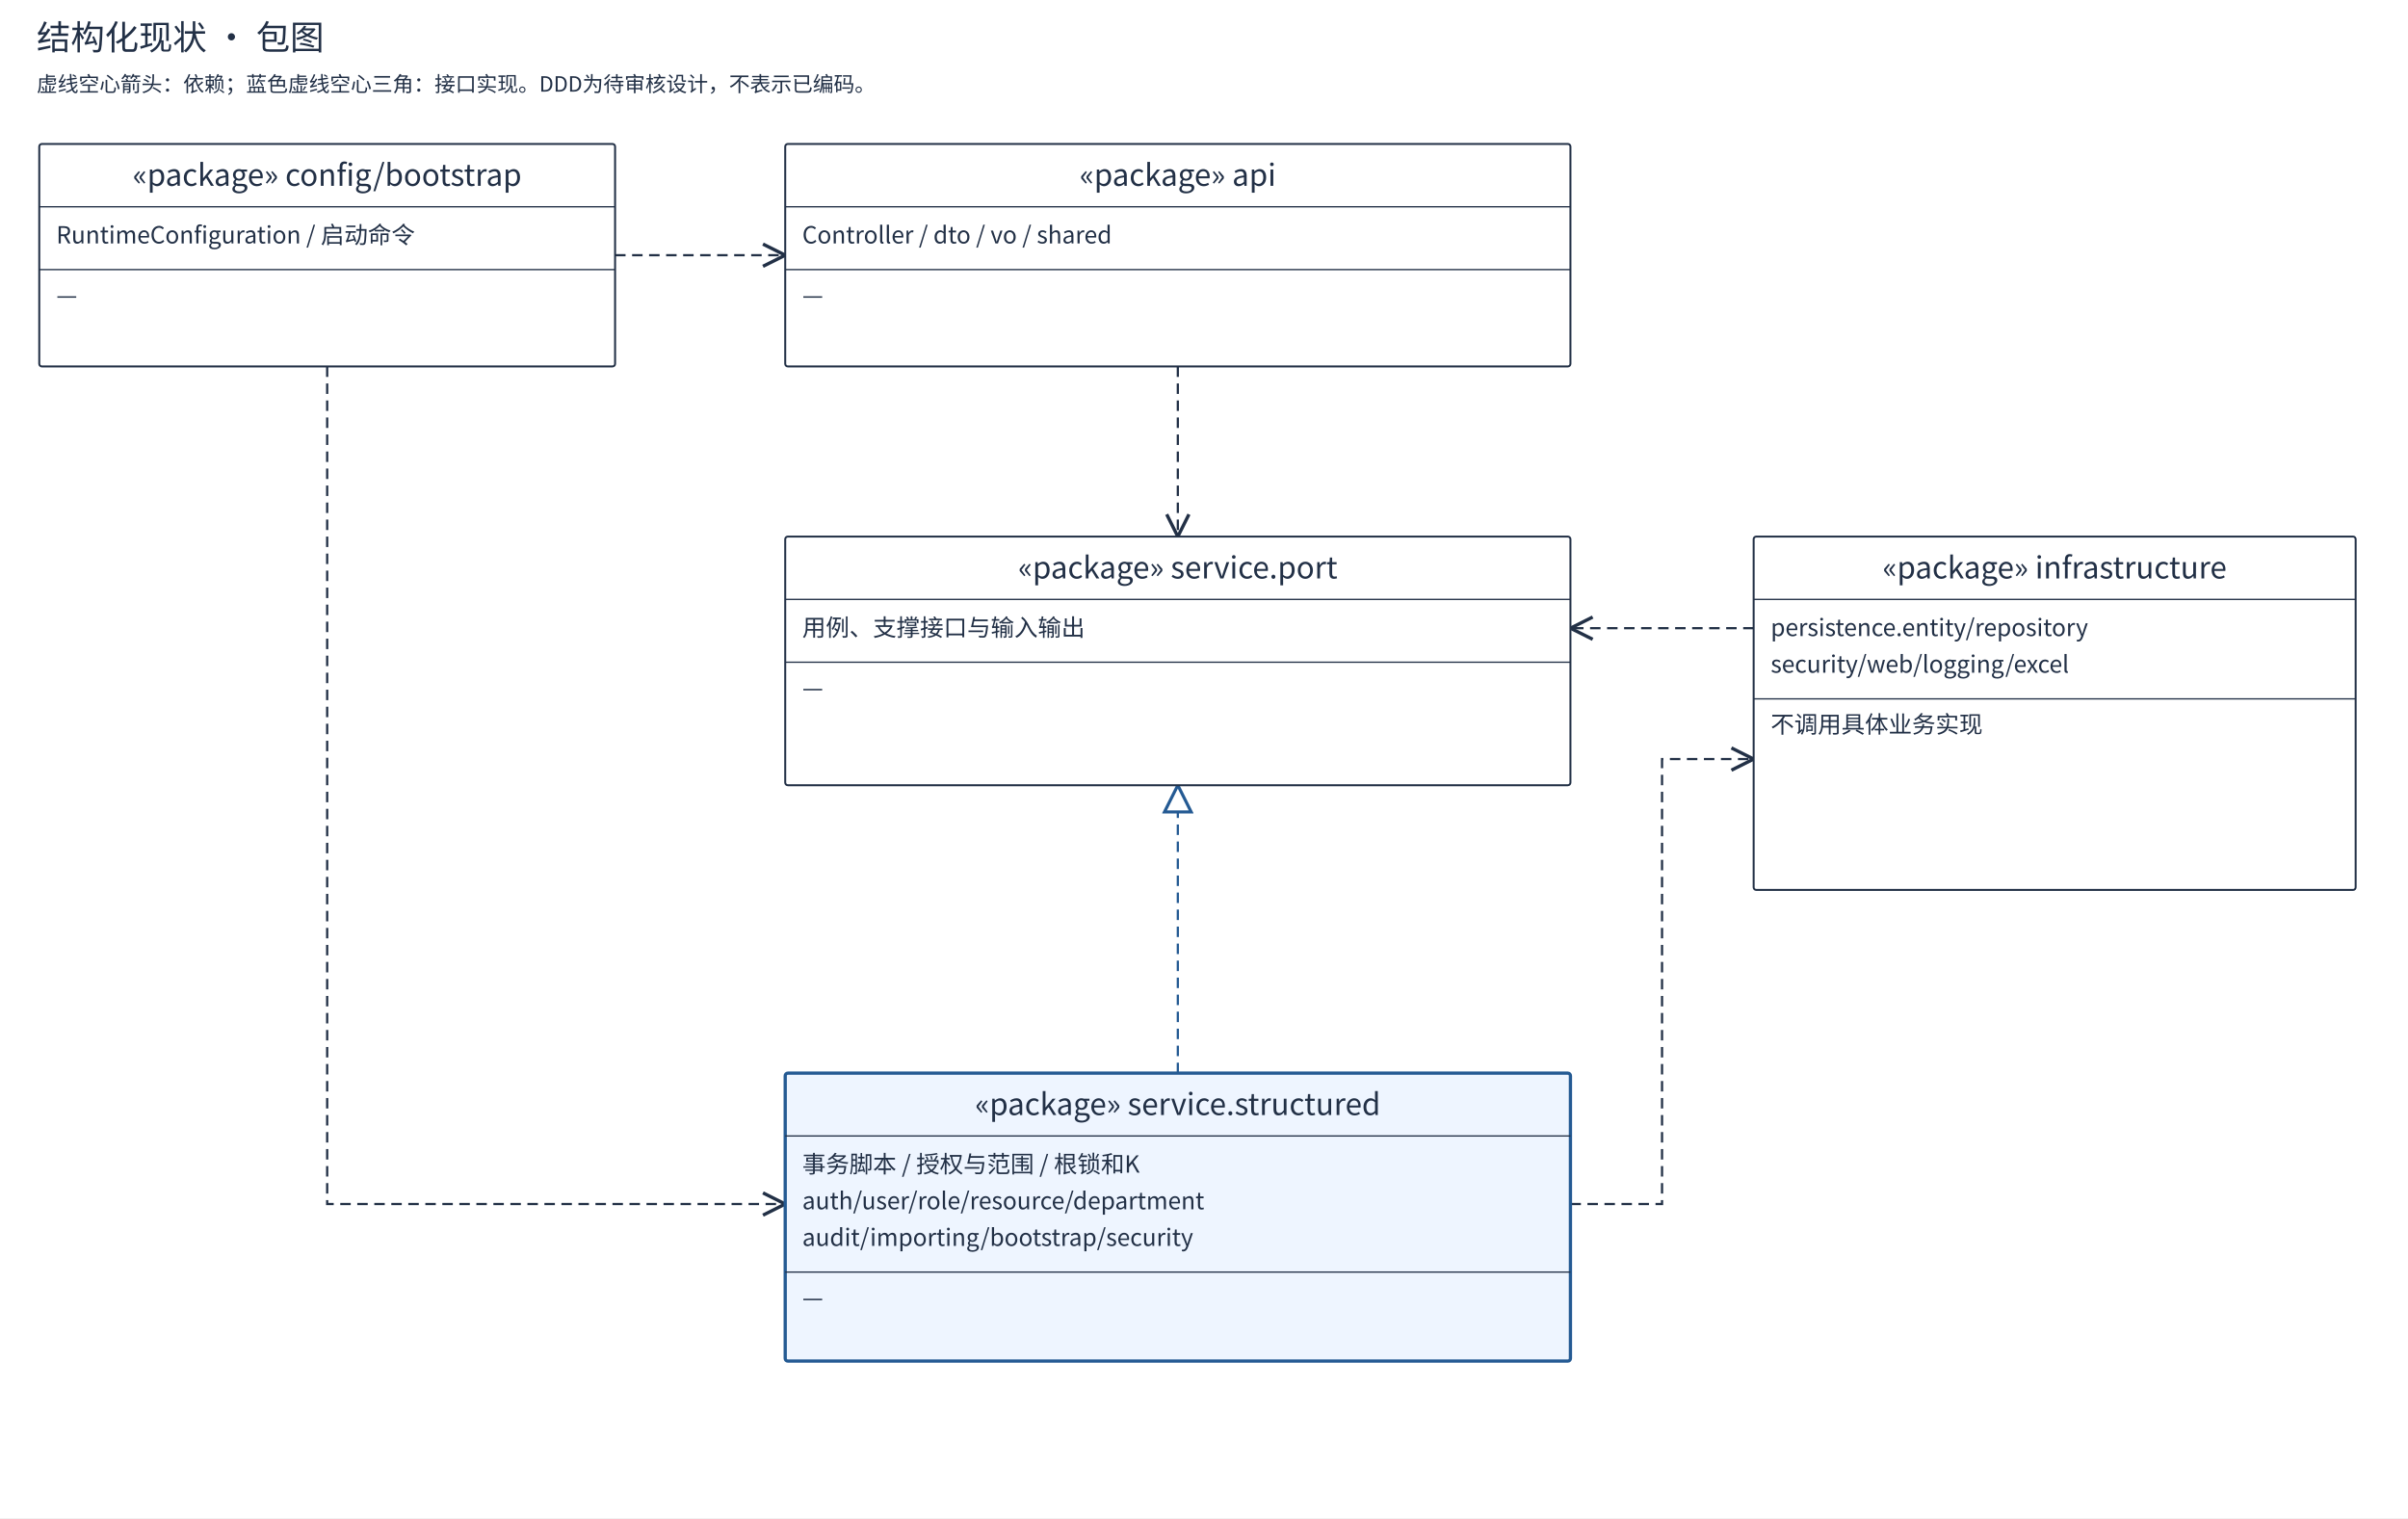
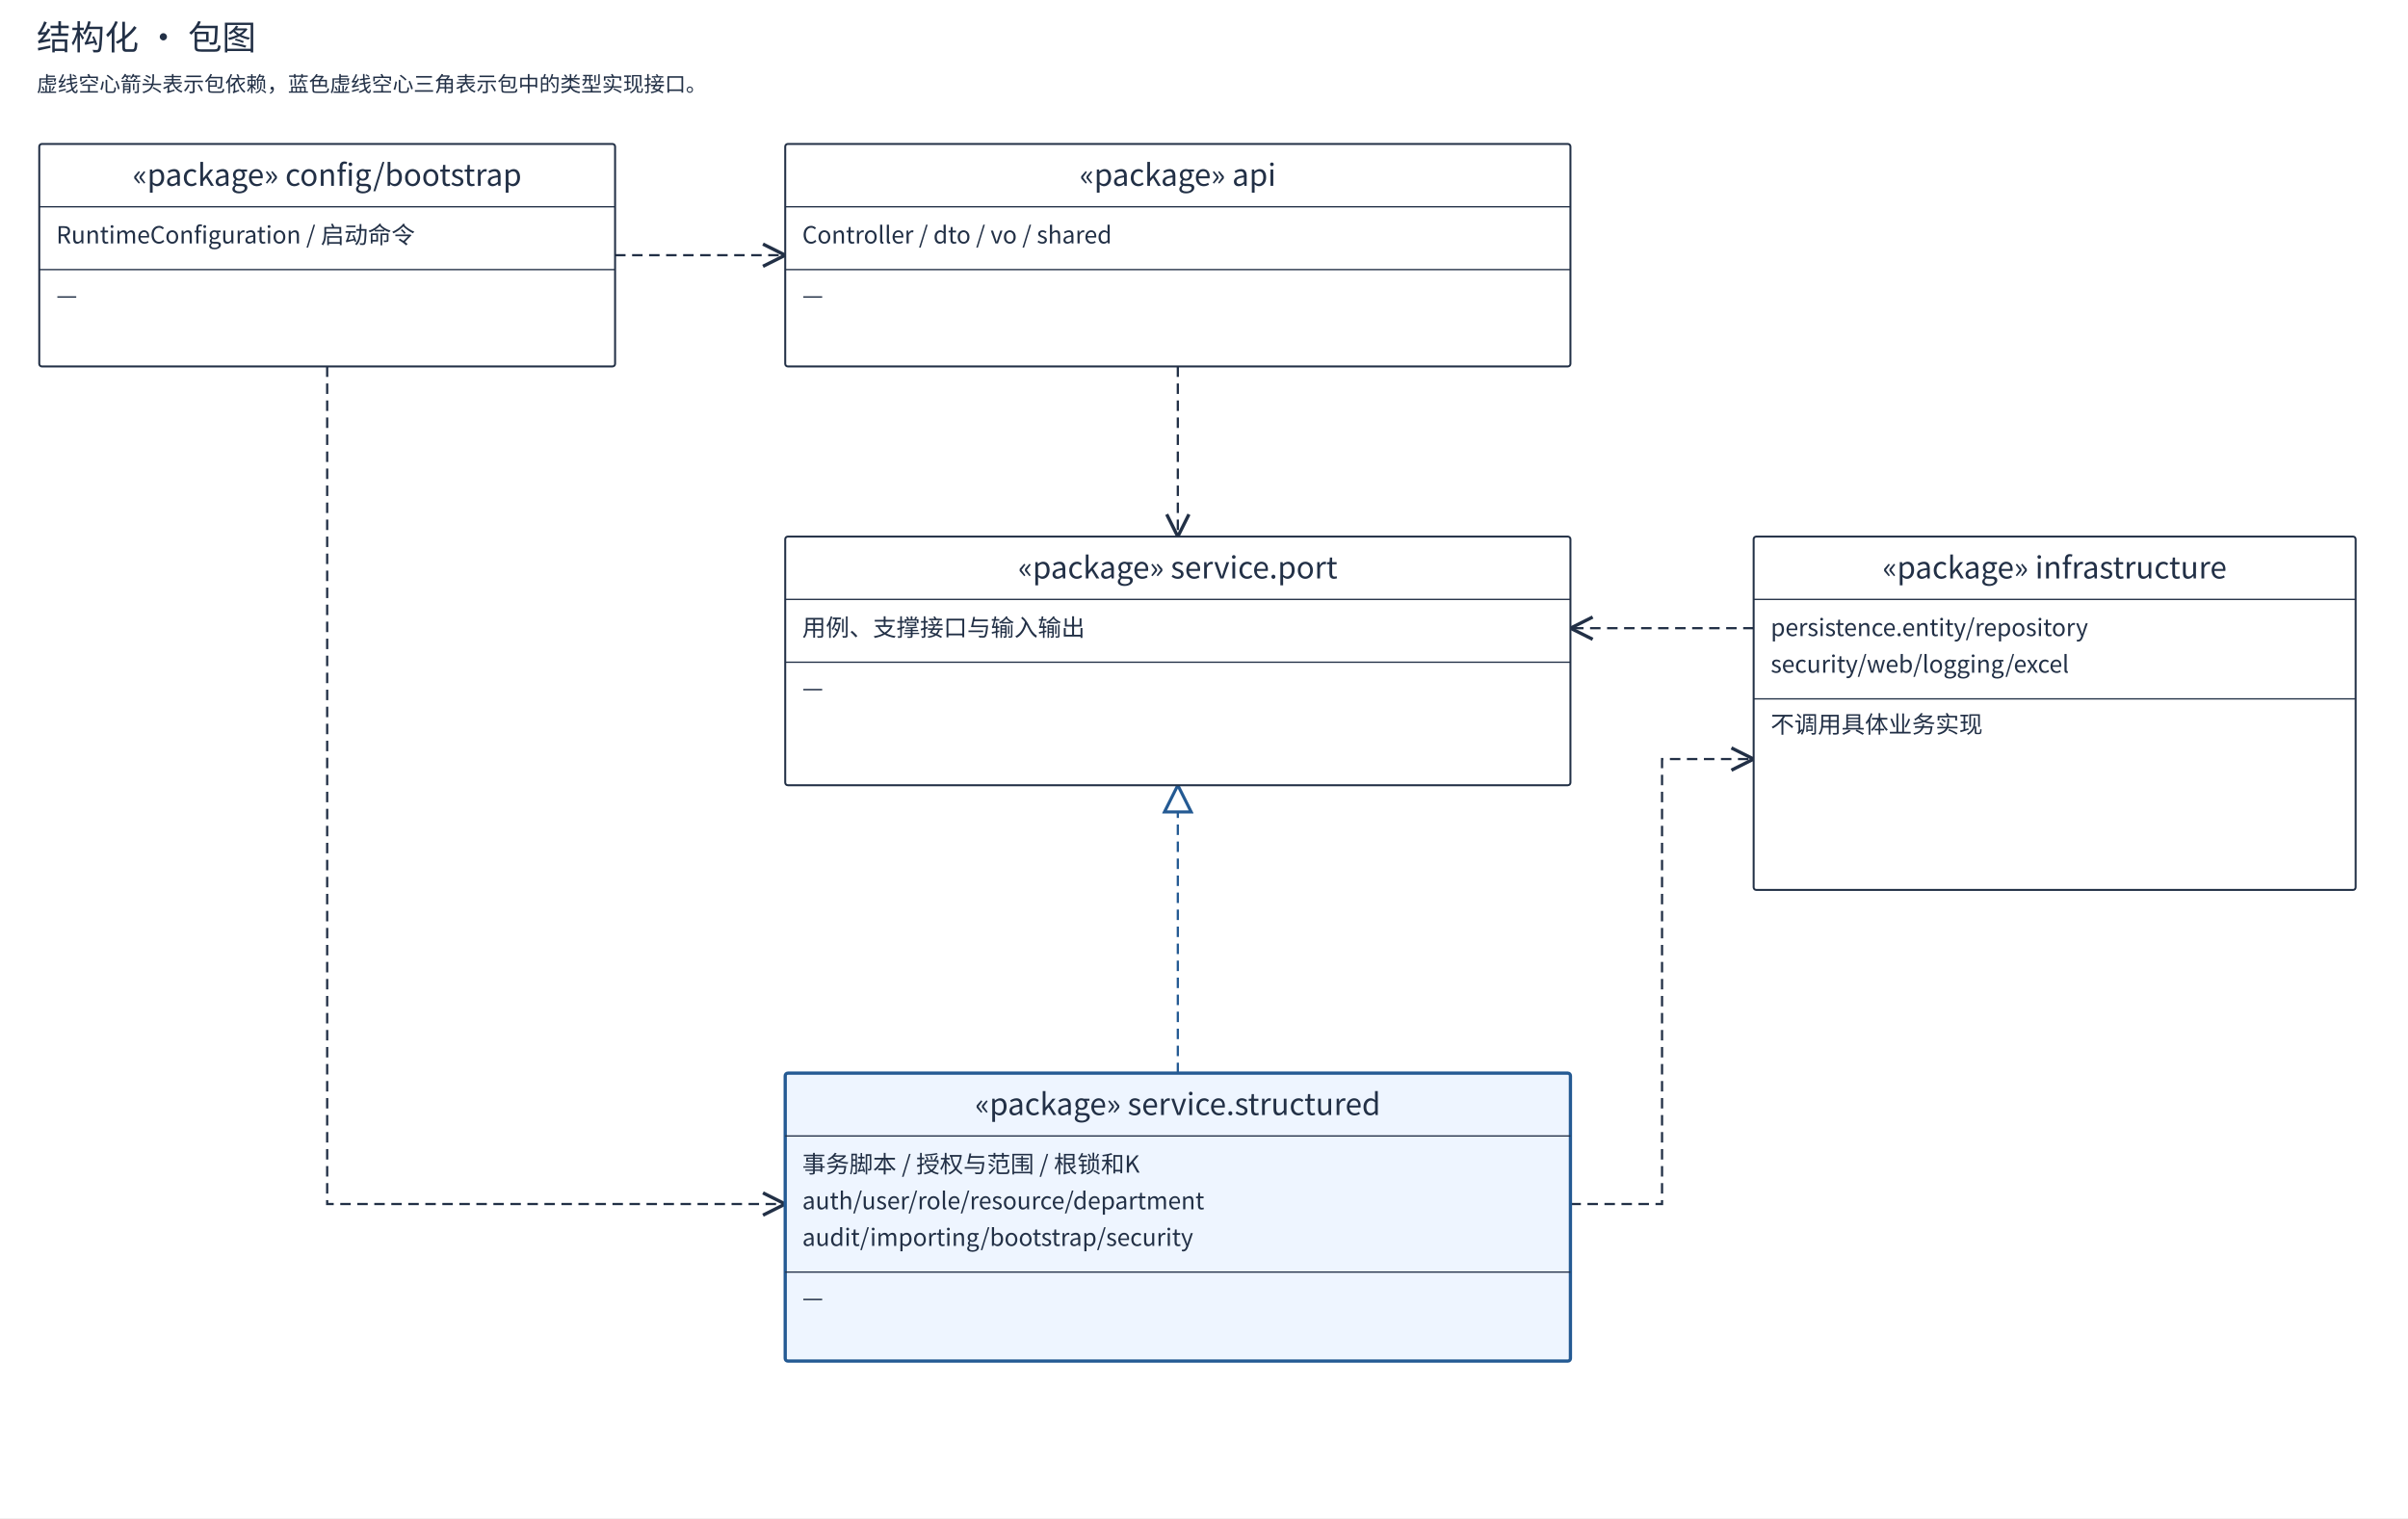
<svg xmlns="http://www.w3.org/2000/svg" width="1840" height="1160" viewBox="0 0 1840 1160">
  <defs>
    <marker id="open" markerWidth="12" markerHeight="12" refX="11" refY="6" orient="auto">
      <path d="M1,1 L11,6 L1,11" fill="none" stroke="#223046" stroke-width="1.5" />
    </marker>
    <marker id="triangle" markerWidth="14" markerHeight="14" refX="13" refY="7" orient="auto">
      <path d="M1,1 L13,7 L1,13 Z" fill="white" stroke="#245a93" stroke-width="1.4" />
    </marker>
    <marker id="filled" markerWidth="12" markerHeight="12" refX="11" refY="6" orient="auto">
      <path d="M1,1 L11,6 L1,11 Z" fill="#223046" />
    </marker>
  </defs>
  <rect width="100%" height="100%" fill="white" />
  <g font-family="Microsoft YaHei,Noto Sans CJK SC,Arial,sans-serif">
-     <text x="28" y="38" font-size="26" text-anchor="start" fill="#223046">结构化现状 · 包图</text>
-     <text x="28" y="70" font-size="16" text-anchor="start" fill="#223046">虚线空心箭头：依赖；蓝色虚线空心三角：接口实现。DDD为待审核设计，不表示已编码。</text>
+     <text x="28" y="38" font-size="26" text-anchor="start" fill="#223046">结构化 · 包图</text>
+     <text x="28" y="70" font-size="16" text-anchor="start" fill="#223046">虚线空心箭头表示包依赖，蓝色虚线空心三角表示包中的类型实现接口。</text>
    <polyline points="470,195 600,195" fill="none" stroke="#223046" stroke-width="1.7" stroke-dasharray="8 5" marker-end="url(#open)" />
    <polyline points="900,280 900,410" fill="none" stroke="#223046" stroke-width="1.7" stroke-dasharray="8 5" marker-end="url(#open)" />
    <polyline points="900,820 900,600" fill="none" stroke="#245a93" stroke-width="1.7" stroke-dasharray="8 5" marker-end="url(#triangle)" />
    <polyline points="1200,920 1270,920 1270,580 1340,580" fill="none" stroke="#223046" stroke-width="1.7" stroke-dasharray="8 5" marker-end="url(#open)" />
    <polyline points="1340,480 1200,480" fill="none" stroke="#223046" stroke-width="1.7" stroke-dasharray="8 5" marker-end="url(#open)" />
    <polyline points="250,280 250,920 600,920" fill="none" stroke="#223046" stroke-width="1.7" stroke-dasharray="8 5" marker-end="url(#open)" />
    <rect x="30" y="110" width="440" height="170" rx="2" fill="white" stroke="#223046" stroke-width="1.5" />
    <path d="M30,158H470 M30,206H470" stroke="#223046" />
    <text x="250" y="142" font-size="23" text-anchor="middle" fill="#223046">«package» config/bootstrap</text>
    <text x="43" y="186" font-size="18" text-anchor="start" fill="#223046">RuntimeConfiguration / 启动命令</text>
    <text x="43" y="232" font-size="18" text-anchor="start" fill="#223046">—</text>
    <rect x="600" y="110" width="600" height="170" rx="2" fill="white" stroke="#223046" stroke-width="1.5" />
    <path d="M600,158H1200 M600,206H1200" stroke="#223046" />
    <text x="900" y="142" font-size="23" text-anchor="middle" fill="#223046">«package» api</text>
    <text x="613" y="186" font-size="18" text-anchor="start" fill="#223046">Controller / dto / vo / shared</text>
    <text x="613" y="232" font-size="18" text-anchor="start" fill="#223046">—</text>
    <rect x="600" y="410" width="600" height="190" rx="2" fill="white" stroke="#223046" stroke-width="1.5" />
    <path d="M600,458H1200 M600,506H1200" stroke="#223046" />
    <text x="900" y="442" font-size="23" text-anchor="middle" fill="#223046">«package» service.port</text>
    <text x="613" y="486" font-size="18" text-anchor="start" fill="#223046">用例、支撑接口与输入输出</text>
    <text x="613" y="532" font-size="18" text-anchor="start" fill="#223046">—</text>
    <rect x="600" y="820" width="600" height="220" rx="2" fill="#eef5ff" stroke="#245a93" stroke-width="2.5" />
    <path d="M600,868H1200 M600,972H1200" stroke="#223046" />
    <text x="900" y="852" font-size="23" text-anchor="middle" fill="#223046">«package» service.structured</text>
    <text x="613" y="896" font-size="18" text-anchor="start" fill="#223046">事务脚本 / 授权与范围 / 根锁和K</text>
    <text x="613" y="924" font-size="18" text-anchor="start" fill="#223046">auth/user/role/resource/department</text>
    <text x="613" y="952" font-size="18" text-anchor="start" fill="#223046">audit/importing/bootstrap/security</text>
    <text x="613" y="998" font-size="18" text-anchor="start" fill="#223046">—</text>
    <rect x="1340" y="410" width="460" height="270" rx="2" fill="white" stroke="#223046" stroke-width="1.5" />
    <path d="M1340,458H1800 M1340,534H1800" stroke="#223046" />
    <text x="1570" y="442" font-size="23" text-anchor="middle" fill="#223046">«package» infrastructure</text>
    <text x="1353" y="486" font-size="18" text-anchor="start" fill="#223046">persistence.entity/repository</text>
    <text x="1353" y="514" font-size="18" text-anchor="start" fill="#223046">security/web/logging/excel</text>
    <text x="1353" y="560" font-size="18" text-anchor="start" fill="#223046">不调用具体业务实现</text>
  </g>
</svg>
